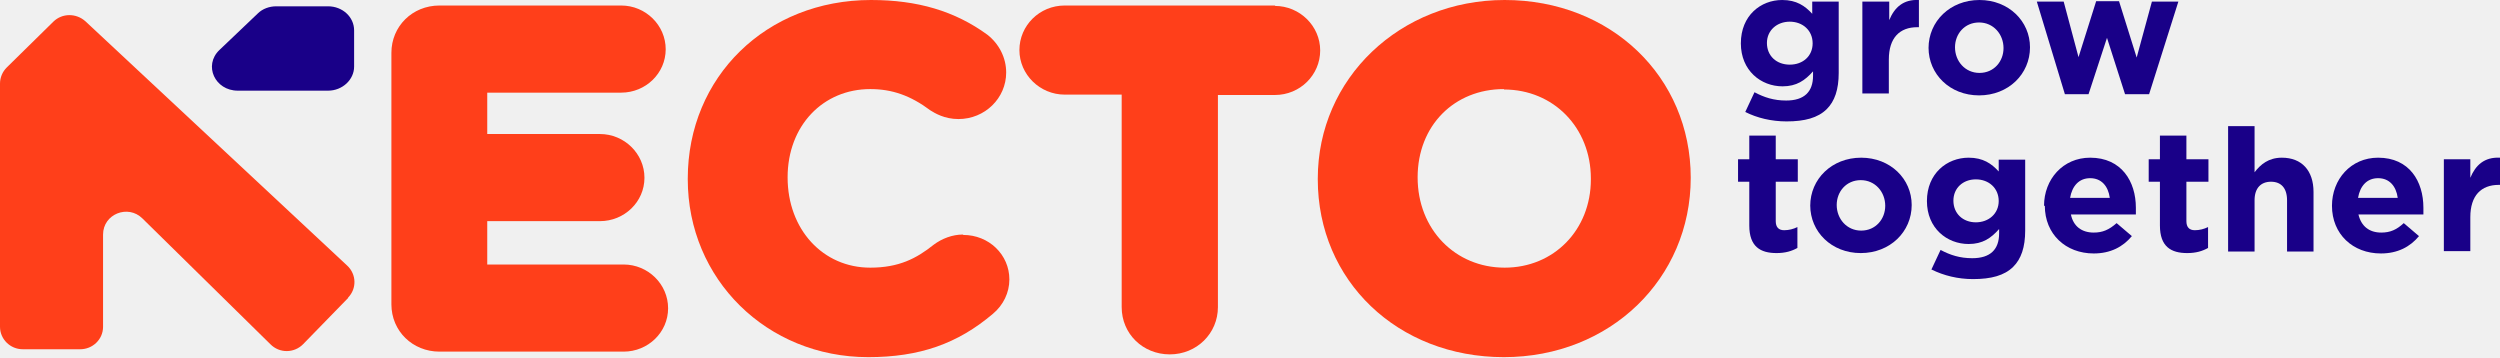
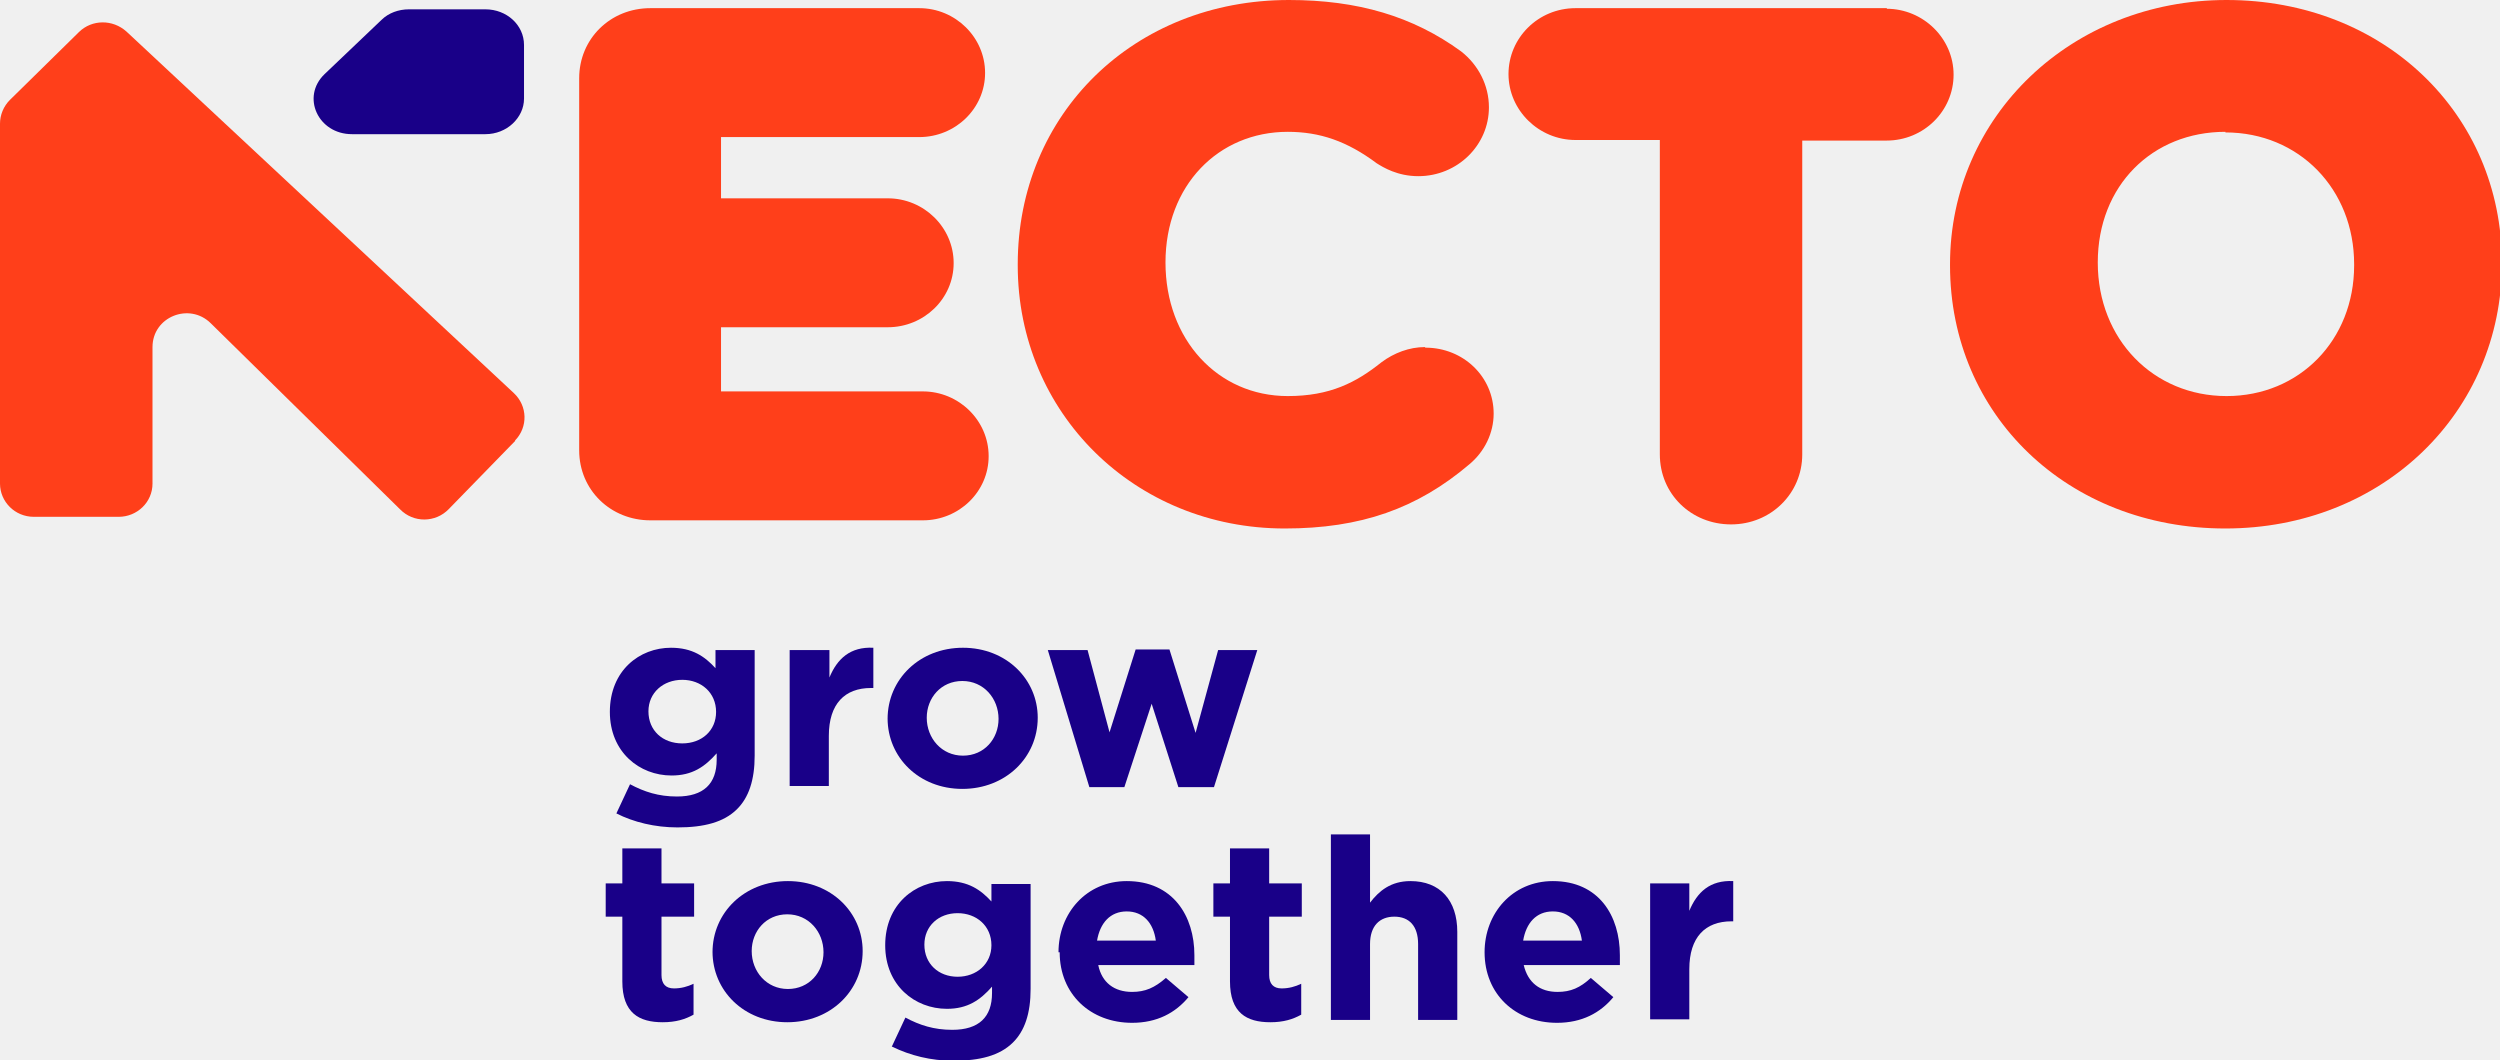
- <svg xmlns="http://www.w3.org/2000/svg" width="161" height="23" viewBox="0 0 161 23" fill="none">
-   <g clip-path="url(#clip0_105_348)">
+ <svg xmlns="http://www.w3.org/2000/svg" width="108.8" height="46.1" viewBox="0.00 0.00 108.8 46.1" fill="none">
+   <g transform="translate(-85.570,28.190)">
    <path d="M112.395 7.21L112.989 5.94C113.609 6.27 114.229 6.474 115.03 6.474C116.192 6.474 116.76 5.915 116.76 4.874V4.595C116.243 5.179 115.701 5.56 114.797 5.56C113.402 5.56 112.111 4.544 112.111 2.792C112.111 0.99 113.402 0 114.771 0C115.701 0 116.243 0.381 116.708 0.889V0.102H118.413V4.696C118.413 5.763 118.154 6.524 117.638 7.032C117.07 7.591 116.218 7.819 115.055 7.819C114.074 7.819 113.144 7.591 112.395 7.21ZM116.734 2.792C116.734 1.955 116.088 1.396 115.262 1.396C114.436 1.396 113.79 1.955 113.79 2.767C113.79 3.605 114.41 4.163 115.262 4.163C116.114 4.163 116.734 3.605 116.734 2.792Z" fill="#190088" />
    <path d="M119.962 0.102H121.667V1.295C122.003 0.482 122.571 -0.051 123.578 -1.12853e-06V1.752H123.475C122.338 1.752 121.641 2.437 121.641 3.833V6.017H119.936V0.102H119.962Z" fill="#190088" />
    <path d="M124.198 3.097C124.198 1.371 125.592 0 127.478 0C129.363 0 130.732 1.371 130.732 3.046C130.732 4.773 129.337 6.143 127.452 6.143C125.567 6.143 124.198 4.773 124.198 3.072V3.097ZM129.027 3.097C129.027 2.209 128.382 1.447 127.452 1.447C126.522 1.447 125.902 2.183 125.902 3.046C125.902 3.935 126.548 4.696 127.478 4.696C128.407 4.696 129.027 3.96 129.027 3.097Z" fill="#190088" />
    <path d="M131.171 0.102H132.901L133.857 3.681L134.993 0.076H136.465L137.602 3.706L138.583 0.102H140.287L138.402 6.067H136.853L135.69 2.437L134.502 6.067H132.979L131.171 0.102Z" fill="#190088" />
    <path d="M112.654 14.496V11.703H111.93V10.256H112.654V8.733H114.358V10.256H115.778V11.703H114.358V14.242C114.358 14.623 114.539 14.826 114.9 14.826C115.21 14.826 115.494 14.749 115.753 14.623V15.968C115.391 16.171 114.978 16.298 114.41 16.298C113.377 16.298 112.654 15.892 112.654 14.521V14.496Z" fill="#190088" />
    <path d="M116.579 13.252C116.579 11.525 117.974 10.155 119.859 10.155C121.744 10.155 123.113 11.525 123.113 13.201C123.113 14.927 121.718 16.298 119.833 16.298C117.948 16.298 116.579 14.927 116.579 13.226V13.252ZM121.409 13.252C121.409 12.363 120.763 11.601 119.833 11.601C118.903 11.601 118.284 12.338 118.284 13.201C118.284 14.089 118.929 14.851 119.859 14.851C120.789 14.851 121.409 14.115 121.409 13.252Z" fill="#190088" />
    <path d="M124.379 17.364L124.973 16.095C125.592 16.425 126.212 16.628 127.013 16.628C128.175 16.628 128.743 16.07 128.743 15.029V14.749C128.227 15.333 127.684 15.714 126.78 15.714C125.386 15.714 124.094 14.699 124.094 12.947C124.094 11.17 125.386 10.155 126.78 10.155C127.71 10.155 128.252 10.535 128.717 11.043V10.281H130.422V14.851C130.422 15.917 130.164 16.679 129.647 17.186C129.079 17.745 128.227 17.974 127.064 17.974C126.083 17.974 125.179 17.745 124.404 17.364H124.379ZM128.717 12.947C128.717 12.109 128.072 11.551 127.245 11.551C126.419 11.551 125.799 12.109 125.799 12.922C125.799 13.759 126.419 14.318 127.245 14.318C128.072 14.318 128.717 13.759 128.717 12.947Z" fill="#190088" />
    <path d="M131.636 13.252C131.636 11.551 132.85 10.155 134.606 10.155C136.62 10.155 137.55 11.678 137.55 13.379C137.55 13.505 137.55 13.658 137.55 13.81H133.366C133.521 14.572 134.063 14.978 134.838 14.978C135.406 14.978 135.82 14.8 136.31 14.369L137.292 15.206C136.723 15.892 135.923 16.323 134.838 16.323C133.03 16.323 131.687 15.079 131.687 13.252H131.636ZM135.871 12.744C135.768 11.982 135.329 11.475 134.606 11.475C133.883 11.475 133.444 11.982 133.314 12.744H135.897H135.871Z" fill="#190088" />
    <path d="M139.099 14.496V11.703H138.376V10.256H139.099V8.733H140.804V10.256H142.224V11.703H140.804V14.242C140.804 14.623 140.985 14.826 141.346 14.826C141.656 14.826 141.94 14.749 142.199 14.623V15.968C141.837 16.171 141.424 16.298 140.856 16.298C139.823 16.298 139.099 15.892 139.099 14.521V14.496Z" fill="#190088" />
    <path d="M143.49 8.124H145.194V11.094C145.582 10.586 146.098 10.155 146.951 10.155C148.242 10.155 148.991 10.992 148.991 12.363V16.197H147.286V12.896C147.286 12.109 146.899 11.703 146.253 11.703C145.608 11.703 145.194 12.109 145.194 12.896V16.197H143.49V8.124Z" fill="#190088" />
    <path d="M150.179 13.252C150.179 11.551 151.393 10.155 153.149 10.155C155.163 10.155 156.067 11.678 156.067 13.379C156.067 13.505 156.067 13.658 156.067 13.81H151.883C152.064 14.572 152.581 14.978 153.355 14.978C153.924 14.978 154.337 14.8 154.802 14.369L155.783 15.206C155.215 15.892 154.414 16.323 153.33 16.323C151.522 16.323 150.179 15.079 150.179 13.252ZM154.414 12.744C154.311 11.982 153.872 11.475 153.149 11.475C152.426 11.475 151.987 11.982 151.858 12.744H154.44H154.414Z" fill="#190088" />
    <path d="M157.384 10.256H159.089V11.449C159.425 10.637 159.993 10.104 161 10.155V11.906H160.923C159.786 11.906 159.089 12.592 159.089 13.988V16.171H157.384V10.256Z" fill="#190088" />
+   </g>
+   <g>
    <path d="M22.417 19.192L19.524 22.162C18.956 22.746 18.001 22.771 17.407 22.162L9.168 14.064C8.239 13.15 6.637 13.785 6.637 15.105V21.045C6.637 21.858 5.966 22.492 5.165 22.492H1.472C0.646 22.492 0 21.832 0 21.045V5.382C0 5.001 0.155 4.62 0.439 4.341L3.435 1.396C4.003 0.838 4.907 0.838 5.501 1.371L22.365 17.11C22.959 17.669 22.985 18.583 22.417 19.167V19.192Z" fill="#FF3F1A" />
    <path d="M22.805 1.929V4.29C22.805 5.128 22.055 5.839 21.126 5.839H15.315C13.843 5.839 13.094 4.214 14.127 3.224L16.606 0.863C16.916 0.558 17.355 0.406 17.794 0.406H21.126C22.055 0.406 22.805 1.092 22.805 1.955V1.929Z" fill="#190088" />
    <path d="M40.134 17.034H31.379V14.242H38.636C40.211 14.242 41.503 12.998 41.503 11.449C41.503 9.901 40.211 8.631 38.636 8.631H31.379V5.966H40.005C41.58 5.966 42.871 4.722 42.871 3.173C42.871 1.625 41.58 0.355 40.005 0.355H28.305C26.549 0.355 25.206 1.701 25.206 3.402V19.598C25.206 21.325 26.575 22.645 28.305 22.645H40.16C41.735 22.645 43.026 21.401 43.026 19.852C43.026 18.303 41.735 17.034 40.16 17.034H40.134Z" fill="#FF3F1A" />
    <path d="M62.008 15.105C61.337 15.105 60.666 15.359 60.123 15.765C59.013 16.653 57.876 17.237 56.043 17.237C52.995 17.237 50.722 14.775 50.722 11.424C50.722 8.073 53.021 5.737 56.043 5.737C57.437 5.737 58.625 6.143 59.917 7.108C60.201 7.286 60.821 7.667 61.724 7.667C63.429 7.667 64.798 6.321 64.798 4.671C64.798 3.706 64.333 2.818 63.584 2.234C61.492 0.711 59.09 0 56.094 0C49.354 0 44.292 4.95 44.292 11.5V11.551C44.292 17.974 49.38 23 55.913 23C59.219 23 61.673 22.137 63.946 20.207C64.617 19.649 65.004 18.837 65.004 17.999C65.004 16.4 63.687 15.13 62.034 15.13L62.008 15.105Z" fill="#FF3F1A" />
    <path d="M82.127 0.355H68.568C66.941 0.355 65.65 1.65 65.65 3.224C65.65 4.798 66.967 6.093 68.568 6.093H72.236V19.776C72.236 21.502 73.604 22.822 75.335 22.822C77.065 22.822 78.434 21.477 78.434 19.776V6.118H82.101C83.728 6.118 85.02 4.823 85.02 3.249C85.02 1.675 83.702 0.381 82.101 0.381L82.127 0.355Z" fill="#FF3F1A" />
    <path d="M96.9 0C90.159 0 84.865 5.052 84.865 11.5V11.551C84.865 18.075 90.004 23 96.848 23C103.692 23 108.883 17.948 108.883 11.449C108.883 4.95 103.743 0 96.9 0ZM96.848 5.763C100.05 5.763 102.452 8.225 102.452 11.5V11.551C102.452 14.8 100.076 17.237 96.9 17.237C93.723 17.237 91.295 14.775 91.295 11.424C91.295 8.073 93.671 5.737 96.848 5.737V5.763Z" fill="#FF3F1A" />
  </g>
-   <defs>
-     <clipPath id="clip0_105_348">
-       <rect width="161" height="23" fill="white" />
-     </clipPath>
-   </defs>
</svg>
